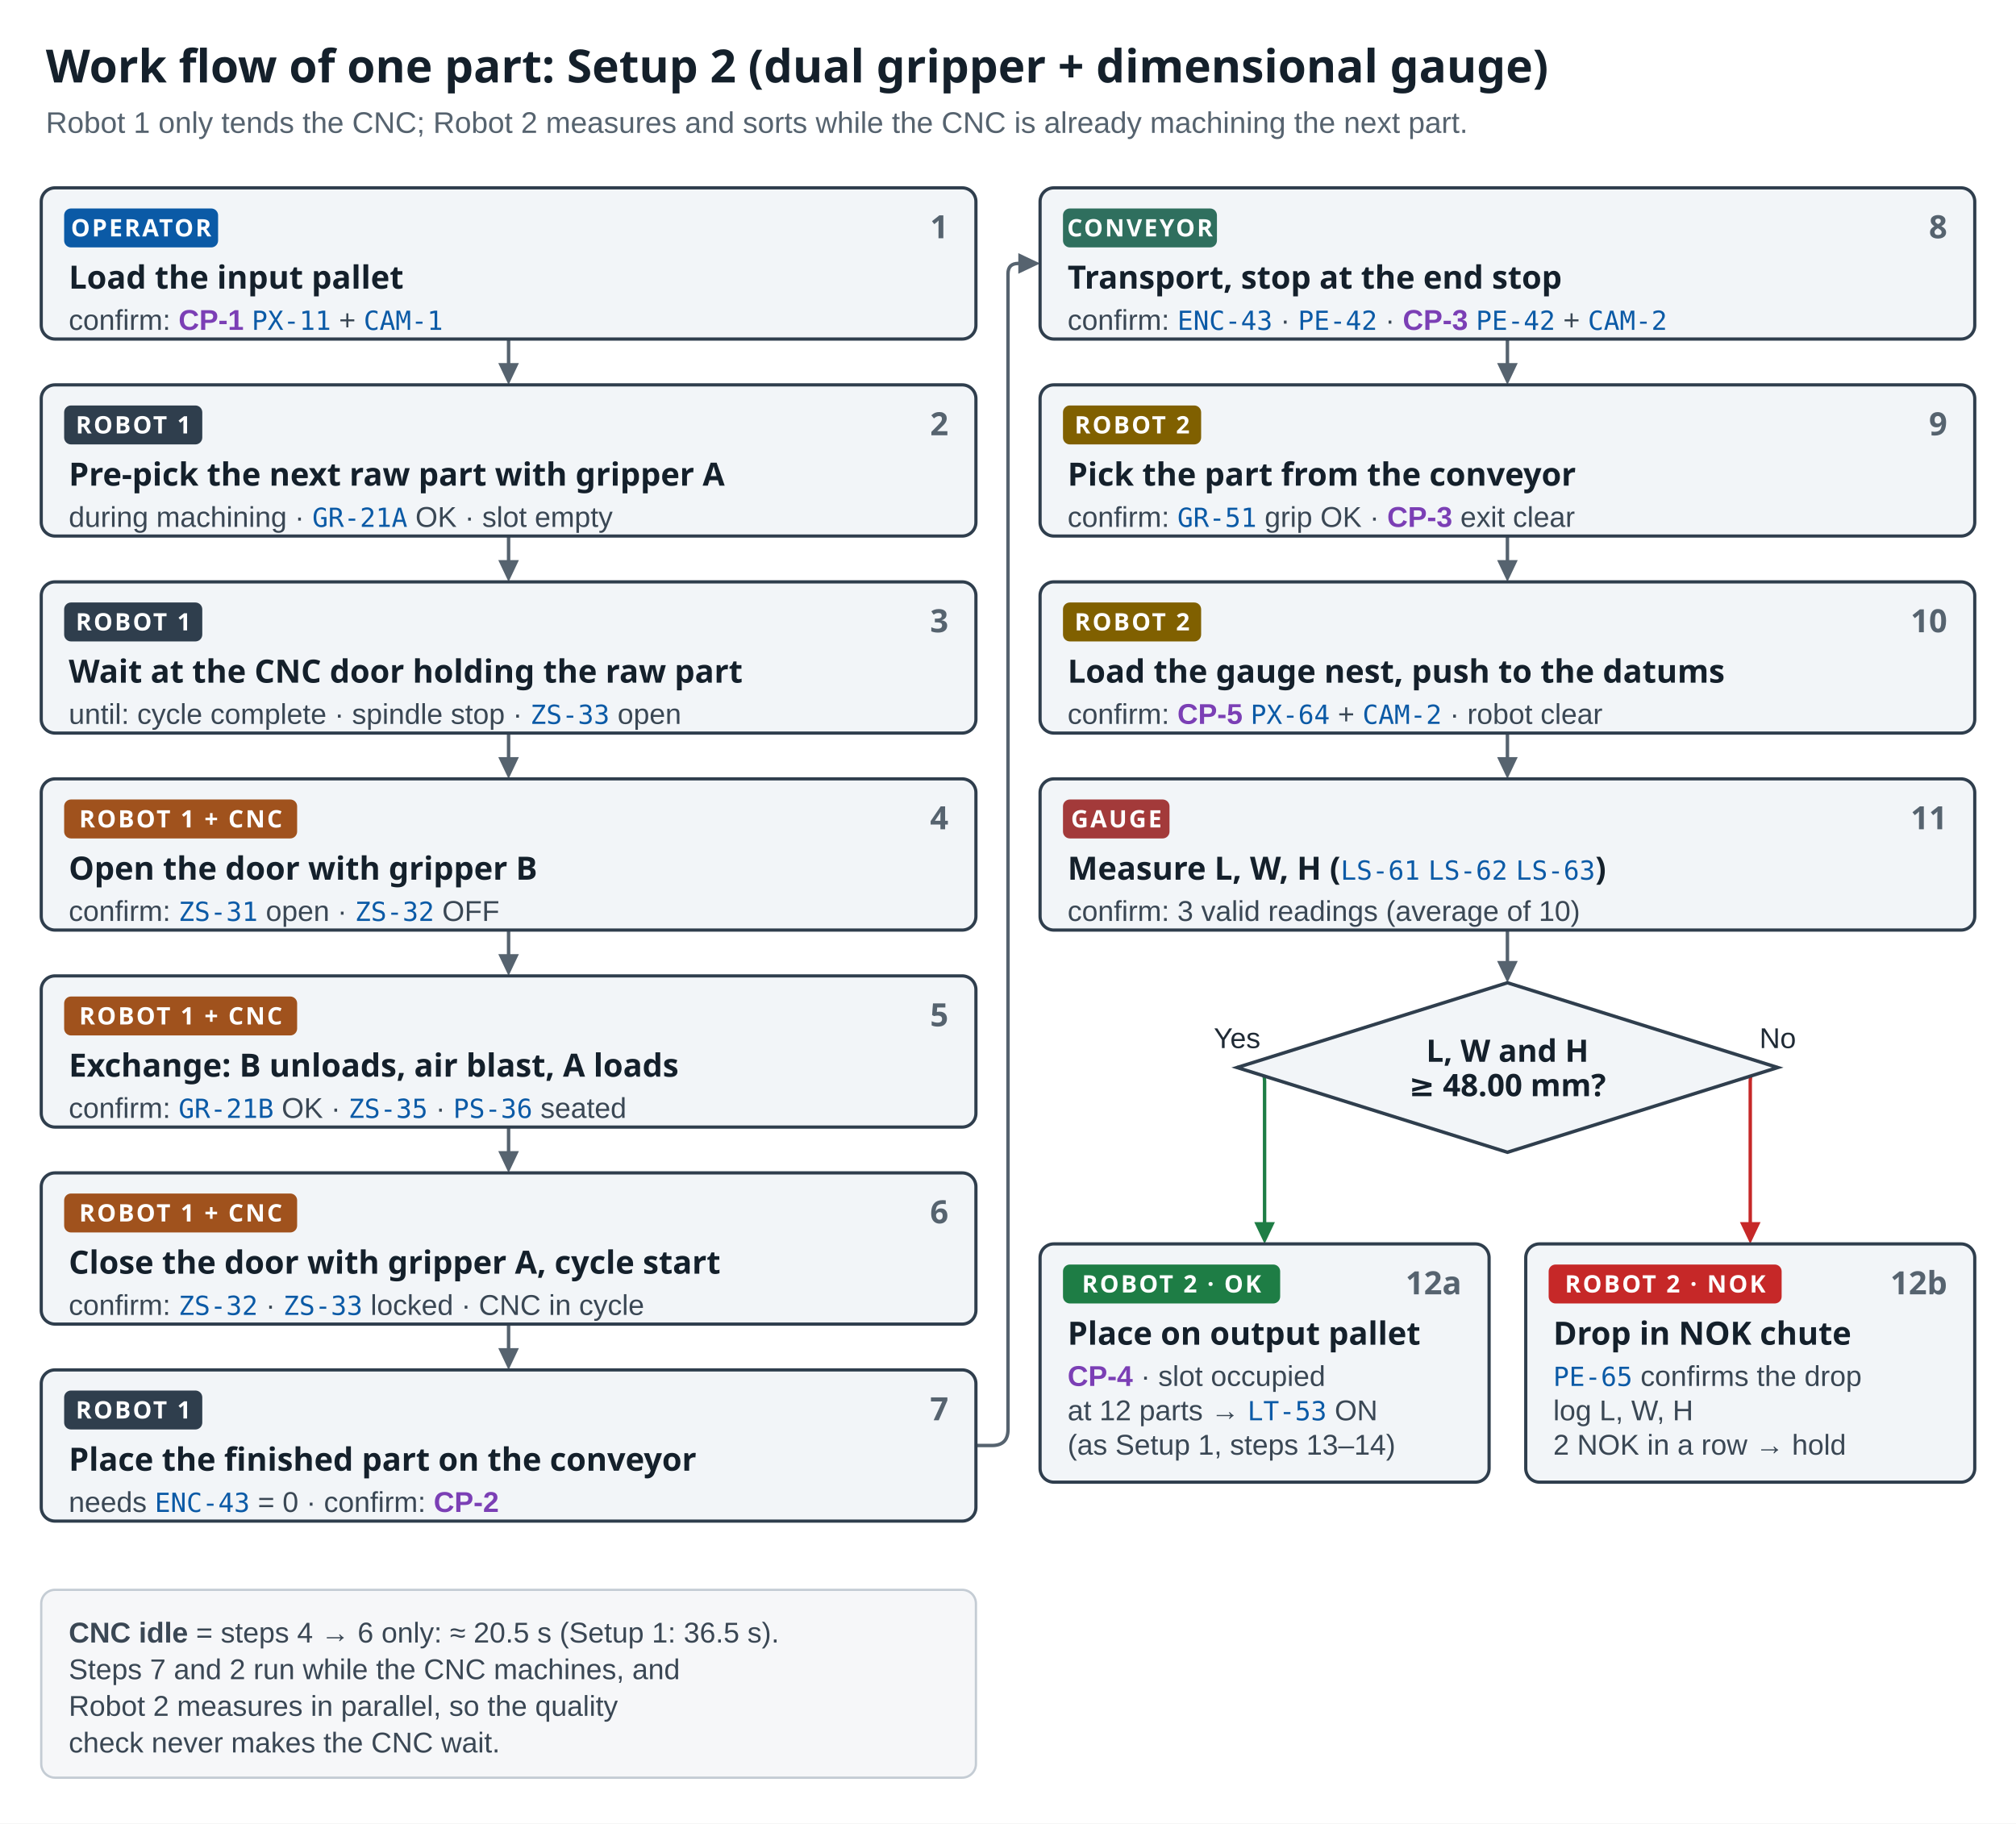
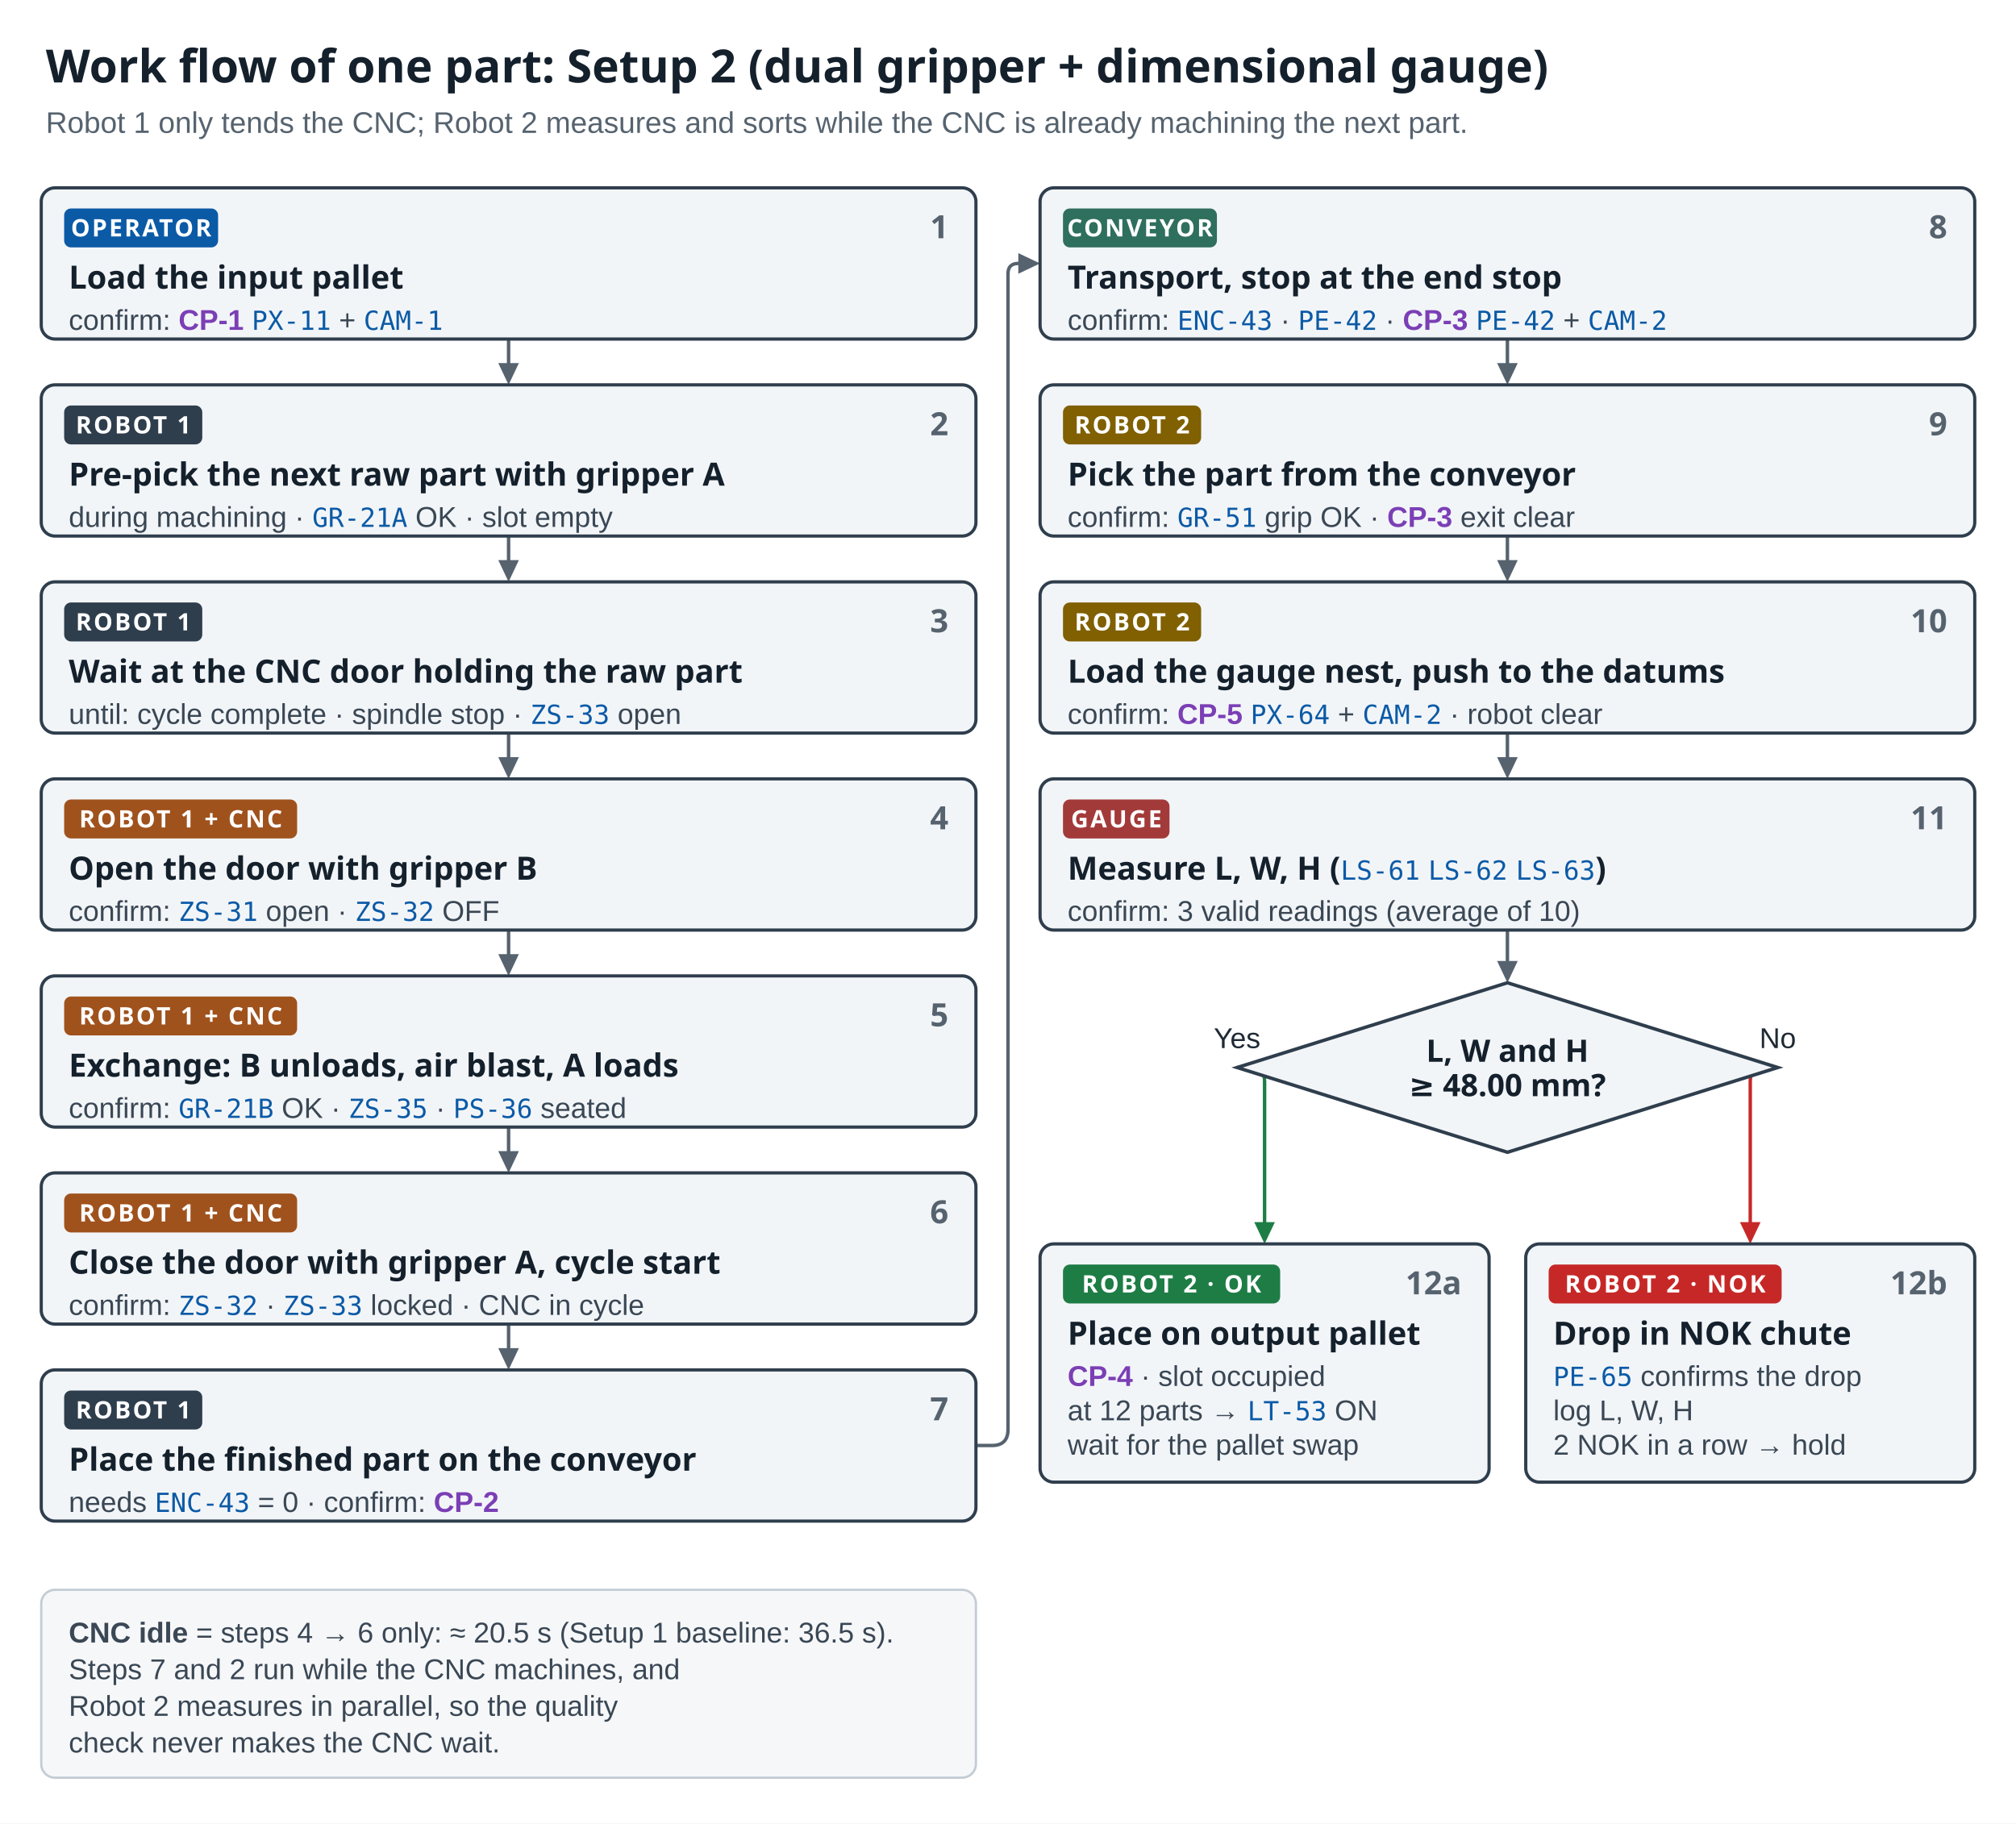
<svg xmlns="http://www.w3.org/2000/svg" class="dg-root" viewBox="0 0 880 796" width="880" height="796" font-family="'Barlow', 'Segoe UI', Arial, sans-serif" role="img" aria-label="Work flow of one part: Setup 2 (dual gripper + dimensional gauge)">
  <style>
.dg-root{font-family:'Barlow','Segoe UI',Arial,sans-serif}
.dg-bg{fill:var(--dg-bg,#ffffff)}
.dg-title{font-family:'Barlow Semi Condensed','Barlow','Segoe UI',sans-serif;font-weight:700;font-size:20px;fill:var(--dg-ink,#14202b)}
.dg-sub{font-size:13px;fill:var(--dg-muted,#56636f)}
.dg-st-rect{fill:var(--dg-st,#f2f5f8);stroke:var(--dg-line,#2f3e4d);stroke-width:1.5}
.dg-st-title{font-family:'Barlow Semi Condensed','Barlow','Segoe UI',sans-serif;font-weight:700;font-size:14.5px;fill:var(--dg-ink,#14202b);letter-spacing:.04em}
.dg-st-do{font-size:12.5px;fill:var(--dg-soft,#3a4754)}
.dg-st-chip{fill:var(--dg-line,#2f3e4d)}
.dg-st-chiptext{font-family:'IBM Plex Mono',Consolas,monospace;font-weight:600;font-size:11px;fill:var(--dg-chipink,#ffffff)}
.dg-tr{fill:none;stroke:var(--dg-arrow,#56636f);stroke-width:1.5}
.dg-head{fill:var(--dg-arrow,#56636f)}
.dg-dash{stroke-dasharray:5 4}
.dg-trk-fault .dg-tr{stroke:var(--dg-red,#c62828)} .dg-trk-fault .dg-head{fill:var(--dg-red,#c62828)}
.dg-trk-hold .dg-tr{stroke:var(--dg-amber,#b7791f)} .dg-trk-hold .dg-head{fill:var(--dg-amber,#b7791f)}
.dg-trk-ok .dg-tr{stroke:var(--dg-green,#1e7d45)} .dg-trk-ok .dg-head{fill:var(--dg-green,#1e7d45)}
.dg-guard{font-size:12.5px;fill:var(--dg-ink2,#1f2a35)}
.dg-halo{paint-order:stroke;stroke:var(--dg-bg,#ffffff);stroke-width:5px;stroke-linejoin:round}
.dg-tag{font-family:'IBM Plex Mono',Consolas,monospace;font-size:11.5px;font-weight:500;fill:var(--dg-blue,#0b5aa6)}
.dg-cp{font-weight:700;fill:var(--dg-cp,#7b3fb5)}
.dg-b{font-weight:700}
.dg-small{font-size:11.5px}
.dg-init{fill:var(--dg-line,#2f3e4d)}
.dg-k-wait .dg-st-rect{stroke-dasharray:5 3}
.dg-k-fault .dg-st-rect{fill:var(--dg-red-t,#fdeceb);stroke:var(--dg-red,#c62828)} .dg-k-fault .dg-st-chip{fill:var(--dg-red,#c62828)}
.dg-k-hold .dg-st-rect{fill:var(--dg-amber-t,#fff4de);stroke:var(--dg-amber,#b7791f)} .dg-k-hold .dg-st-chip{fill:var(--dg-amber,#b7791f)}
.dg-k-ok .dg-st-rect{fill:var(--dg-green-t,#e7f5ec);stroke:var(--dg-green,#1e7d45)} .dg-k-ok .dg-st-chip{fill:var(--dg-green,#1e7d45)}
.dg-k-warn .dg-st-rect{fill:var(--dg-amber-t,#fff4de);stroke:var(--dg-amber,#b7791f)} .dg-k-warn .dg-st-chip{fill:var(--dg-amber,#b7791f)}
.dg-k-stop .dg-st-rect{fill:var(--dg-red-t,#fdeceb);stroke:var(--dg-red,#c62828)} .dg-k-stop .dg-st-chip{fill:var(--dg-red,#c62828)}
.dg-k-op .dg-st-rect{fill:var(--dg-blue-t,#e6effa);stroke:var(--dg-blue,#0b5aa6)} .dg-k-op .dg-st-chip{fill:var(--dg-blue,#0b5aa6)}
.dg-k-check .dg-st-rect{fill:var(--dg-cp-t,#f3ecfa);stroke:var(--dg-cp,#7b3fb5)} .dg-k-check .dg-st-chip{fill:var(--dg-cp,#7b3fb5)}
.dg-band{stroke:none}
.dg-band-idle{fill:var(--dg-amber-b,#fff5e0)} .dg-band-run{fill:var(--dg-blue-b,#e9f1fb)}
.dg-band-stop{fill:var(--dg-green-b,#eaf6ee)} .dg-band-move{fill:var(--dg-gray-b,#eef1f4)}
.dg-band-label{font-family:'Barlow Semi Condensed','Barlow',sans-serif;font-weight:700;font-size:11.5px;letter-spacing:.08em;fill:var(--dg-muted,#56636f)}
.dg-band-label.idle{fill:var(--dg-amber-d,#9a6212)} .dg-band-label.run{fill:var(--dg-blue,#0b5aa6)} .dg-band-label.stop{fill:var(--dg-green,#1e7d45)}
.dg-note-rect{fill:var(--dg-note,#f6f7f9);stroke:var(--dg-rule,#c4ccd4);stroke-width:1}
.dg-note{font-size:12.5px;fill:var(--dg-soft,#3a4754)}
.dg-choice{fill:var(--dg-st,#f2f5f8);stroke:var(--dg-line,#2f3e4d);stroke-width:1.5}
.dg-choice-t{font-family:'Barlow Semi Condensed','Barlow',sans-serif;font-weight:700;font-size:13.5px;fill:var(--dg-ink,#14202b)}
.dg-node{fill:var(--dg-st,#f2f5f8);stroke:var(--dg-line,#2f3e4d);stroke-width:1.4}
.dg-node.ok{fill:var(--dg-green-t,#e7f5ec);stroke:var(--dg-green,#1e7d45)}
.dg-node.warn{fill:var(--dg-amber-t,#fff4de);stroke:var(--dg-amber,#b7791f)}
.dg-node.stop{fill:var(--dg-red-t,#fdeceb);stroke:var(--dg-red,#c62828)}
.dg-node.check{fill:var(--dg-cp-t,#f3ecfa);stroke:var(--dg-cp,#7b3fb5)}
.dg-node.op{fill:var(--dg-blue-t,#e6effa);stroke:var(--dg-blue,#0b5aa6)}
.dg-node-t{font-family:'Barlow Semi Condensed','Barlow',sans-serif;font-weight:700;font-size:14px;fill:var(--dg-ink,#14202b)}
.dg-node-s{font-size:12.5px;fill:var(--dg-soft,#3a4754)}
.dg-owner{font-family:'Barlow Semi Condensed','Barlow',sans-serif;font-weight:700;font-size:10.5px;letter-spacing:.08em;fill:#ffffff}
.dg-owner-r{fill:#2f3e4d}
.dg-owner-r.op,.dg-owner-r.light{fill:#0b5aa6} .dg-owner-r.cnc{fill:#a0521d} .dg-owner-r.conv{fill:#2f6f5e} .dg-owner-r.r2{fill:#806000}
.dg-owner-r.cam{fill:#7b3fb5} .dg-owner-r.gauge{fill:#a33a3a} .dg-owner-r.ok{fill:#1e7d45} .dg-owner-r.nok{fill:#c62828}
.dg-conn{fill:var(--dg-bg,#ffffff);stroke:var(--dg-line,#2f3e4d);stroke-width:1.5}
.dg-conn-t{font-family:'Barlow Semi Condensed','Barlow',sans-serif;font-weight:700;font-size:13px;fill:var(--dg-ink,#14202b)}
.dg-num{font-family:'Barlow Semi Condensed','Barlow',sans-serif;font-weight:700;font-size:14px;fill:var(--dg-muted,#56636f)}
.dg-active .dg-st-rect,.dg-active .dg-node,.dg-active .dg-choice{stroke:var(--dg-active,#0a66e8);stroke-width:3.2;fill:var(--dg-active-t,#dde9fc)}
.dg-active .dg-st-chip{fill:var(--dg-active,#0a66e8)}
.dg-flash .dg-tr{stroke:var(--dg-active,#0a66e8);stroke-width:3} .dg-flash .dg-head{fill:var(--dg-active,#0a66e8)}
/* layout drawing */
.ly-fence{fill:none;stroke:var(--dg-rule,#aab4be);stroke-width:1.3;stroke-dasharray:2 5}
.ly-aisle{font-family:'Barlow Semi Condensed','Barlow',sans-serif;font-weight:700;font-size:11px;letter-spacing:.14em;fill:var(--dg-muted,#56636f)}
.ly-mach{fill:var(--ly-mach,#dfe5ea);stroke:var(--dg-line,#2f3e4d);stroke-width:1.6}
.ly-mach-in{fill:var(--ly-mach-in,#eef2f5);stroke:var(--ly-rule2,#9aa6b1);stroke-width:1}
.ly-pallet{fill:var(--ly-pallet,#e9dcc6);stroke:var(--ly-pallet-s,#8a6d3b);stroke-width:1.5}
.ly-slot{fill:none;stroke:var(--ly-slot,#b39a6e);stroke-width:.9;stroke-dasharray:2 2}
.ly-part{fill:var(--ly-raw,#a9b2ba);stroke:var(--ly-raw-s,#56626c);stroke-width:1.1}
.ly-part.fin{fill:var(--ly-fin,#dfe8f0);stroke:var(--ly-fin-s,#43698c)}
.ly-part.nok{stroke:var(--dg-red,#c62828);stroke-width:2.2}
.ly-pocket{fill:none;stroke:var(--ly-fin-s,#43698c);stroke-width:.9}
.ly-belt{fill:var(--ly-belt,#39414a)}
.ly-frame{fill:var(--ly-frame,#8d98a3)}
.ly-roller{stroke:var(--ly-roller,#5b646d);stroke-width:1.1}
.ly-stop{fill:var(--dg-red,#c62828)}
.ly-robot{fill:var(--ly-robot,#2c4a66);stroke:var(--ly-robot-s,#15283a);stroke-width:1.5}
.ly-robot-t{font-family:'Barlow Semi Condensed','Barlow',sans-serif;font-weight:700;font-size:11.5px;fill:#ffffff;letter-spacing:.04em}
.ly-link{stroke:var(--ly-link,#5f7d99);stroke-width:13;stroke-linecap:round;fill:none}
.ly-link2{stroke:var(--ly-link2,#7f9ab3);stroke-width:10;stroke-linecap:round;fill:none}
.ly-joint{fill:var(--ly-joint,#243a52)}
.ly-finger{stroke:var(--ly-joint,#243a52);stroke-width:3.2;stroke-linecap:round}
.ly-door{fill:var(--ly-door,#6f8193);stroke:var(--dg-line,#2f3e4d);stroke-width:1}
.ly-track{stroke:var(--ly-rule2,#9aa6b1);stroke-width:1.1;stroke-dasharray:3 3}
.ly-handle{fill:var(--dg-line,#2f3e4d)}
.ly-label{font-family:'Barlow Semi Condensed','Barlow',sans-serif;font-weight:700;font-size:14px;fill:var(--dg-ink,#14202b);letter-spacing:.05em}
.ly-sub{font-size:11.5px;fill:var(--dg-soft,#3a4754)}
.ly-tag{font-family:'IBM Plex Mono',Consolas,monospace;font-size:11px;font-weight:600;fill:var(--dg-blue,#0b5aa6)}
.ly-tag.cam{fill:var(--dg-cp,#7b3fb5)} .ly-tag.saf{fill:var(--ly-safety,#946c00)}
.ly-sens{fill:var(--dg-bg,#ffffff);stroke:var(--dg-blue,#0b5aa6);stroke-width:1.6}
.ly-sens.safety{stroke:var(--ly-safety,#c79400)}
.ly-led{fill:var(--ly-led-off,#c3cad1)}
.ly-led.on{fill:var(--ly-led-on,#1ea453)}
.ly-led.bad{fill:var(--dg-red,#d32f2f)}
.ly-beam{stroke:var(--ly-beam,#d33b3b);stroke-width:1.1;stroke-dasharray:2 3;opacity:.8}
.ly-fov{fill:var(--ly-fov,rgba(123,63,181,.045));stroke:var(--dg-cp,#7b3fb5);stroke-width:1.3;stroke-dasharray:7 4}
.ly-roi{fill:none;stroke:var(--dg-cp,#7b3fb5);stroke-width:1.1;stroke-dasharray:2 2}
.ly-roi-t{font-family:'IBM Plex Mono',Consolas,monospace;font-size:10px;font-weight:600;fill:var(--dg-cp,#7b3fb5)}
.ly-roi-t.on-belt{fill:#d9c5f5}
.ly-cam{fill:var(--dg-cp,#7b3fb5)}
.ly-nok{fill:var(--ly-nok,#fbe3e1);stroke:var(--dg-red,#c62828);stroke-width:1.6}
.ly-nok-h{stroke:var(--dg-red,#c62828);stroke-width:.9;opacity:.35}
.ly-gauge{fill:var(--ly-gauge,#e9eef3);stroke:var(--dg-line,#2f3e4d);stroke-width:1.5}
.ly-datum{fill:var(--dg-line,#2f3e4d)}
.ly-laser{fill:var(--dg-red,#c62828)}
.ly-cab{fill:var(--ly-mach,#dfe5ea);stroke:var(--dg-line,#2f3e4d);stroke-width:1.3}
.ly-lamp-r{fill:#d32f2f} .ly-lamp-a{fill:#f2a900} .ly-lamp-g{fill:#1e9e52} .ly-lamp-b{fill:#1565c0}
.ly-lamp-off{opacity:.2}
.ly-scan{fill:var(--ly-scan,rgba(199,148,0,.09));stroke:var(--ly-safety,#c79400);stroke-width:1.1;stroke-dasharray:3 3}
.ly-flow{fill:none;stroke:#ffffff;stroke-width:1.8;opacity:.75}
.ly-note{font-size:11.5px;font-style:italic;fill:var(--dg-muted,#56636f)}
.ly-legend{font-size:12px;fill:var(--dg-soft,#3a4754)}
/* timing chart */
.gt-grid{stroke:var(--dg-rule,#d5dbe1);stroke-width:1}
.gt-axis{font-size:11.5px;fill:var(--dg-muted,#56636f)}
.gt-row{font-family:'Barlow Semi Condensed','Barlow',sans-serif;font-weight:700;font-size:13.5px;fill:var(--dg-ink,#14202b)}
.gt-bar-t{font-size:11.5px;fill:#ffffff;font-weight:600}
.gt-bar-t.dark{fill:var(--dg-ink,#14202b)}
.gt-mach{fill:#3f73b5} .gt-idle{fill:#e3a21a} .gt-door{fill:#2f3e4d} .gt-move{fill:#7d8b98} .gt-wait{fill:var(--dg-gray-b,#eef1f4);stroke:var(--dg-rule,#c4ccd4)} .gt-belt{fill:#2f6f5e} .gt-gauge{fill:#a33a3a}
.gt-kpi{font-family:'Barlow Semi Condensed','Barlow',sans-serif;font-weight:700;font-size:15px;fill:var(--dg-ink,#14202b)}
.gt-break{fill:var(--dg-bg,#ffffff);stroke:var(--dg-muted,#56636f);stroke-width:1.2}
.pill-t{font-family:'IBM Plex Mono',Consolas,monospace;font-size:10.5px;font-weight:600}
</style>
  <rect class="dg-bg" x="0" y="0" width="880" height="796" />
  <text class="dg-title" x="20" y="36">Work flow of one part: Setup 2 (dual gripper + dimensional gauge)</text>
  <text class="dg-sub" x="20" y="58">Robot 1 only tends the CNC; Robot 2 measures and sorts while the CNC is already machining the next part.</text>
  <g class="dg-trg">
    <path class="dg-tr" d="M222 148 L222 163" />
    <polygon class="dg-head" points="222,168 226.5,158.5 217.5,158.5" />
  </g>
  <g class="dg-trg">
    <path class="dg-tr" d="M222 234 L222 249" />
    <polygon class="dg-head" points="222,254 226.5,244.5 217.5,244.5" />
  </g>
  <g class="dg-trg">
    <path class="dg-tr" d="M222 320 L222 335" />
    <polygon class="dg-head" points="222,340 226.5,330.5 217.5,330.5" />
  </g>
  <g class="dg-trg">
    <path class="dg-tr" d="M222 406 L222 421" />
    <polygon class="dg-head" points="222,426 226.5,416.5 217.5,416.5" />
  </g>
  <g class="dg-trg">
    <path class="dg-tr" d="M222 492 L222 507" />
    <polygon class="dg-head" points="222,512 226.5,502.5 217.5,502.5" />
  </g>
  <g class="dg-trg">
    <path class="dg-tr" d="M222 578 L222 593" />
    <polygon class="dg-head" points="222,598 226.5,588.5 217.5,588.5" />
  </g>
  <g class="dg-trg">
    <path class="dg-tr" d="M658 148 L658 163" />
    <polygon class="dg-head" points="658,168 662.5,158.5 653.5,158.5" />
  </g>
  <g class="dg-trg">
    <path class="dg-tr" d="M658 234 L658 249" />
    <polygon class="dg-head" points="658,254 662.5,244.5 653.5,244.5" />
  </g>
  <g class="dg-trg">
    <path class="dg-tr" d="M658 320 L658 335" />
    <polygon class="dg-head" points="658,340 662.5,330.5 653.5,330.5" />
  </g>
  <g class="dg-trg">
    <path class="dg-tr" d="M426 631 L433 631 Q440 631 440 624 L440 119.5 Q440 115 444.5 115 L449 115" />
    <polygon class="dg-head" points="454,115 444.5,110.5 444.5,119.5" />
  </g>
  <g class="dg-trg">
    <path class="dg-tr" d="M658 406 L658 424" />
    <polygon class="dg-head" points="658,429 662.5,419.5 653.5,419.5" />
  </g>
  <g class="dg-trg dg-trk-ok">
    <path class="dg-tr" d="M540 466 L546 466 Q552 466 552 472 L552 538" />
    <polygon class="dg-head" points="552,543 556.5,533.5 547.5,533.5" />
  </g>
  <g class="dg-trg dg-trk-fault">
    <path class="dg-tr" d="M776 466 L770 466 Q764 466 764 472 L764 538" />
    <polygon class="dg-head" points="764,543 768.5,533.5 759.5,533.5" />
  </g>
  <g class="dg-nodeg" data-state="G1">
    <rect class="dg-node " x="18" y="82" width="408" height="66" rx="6" />
    <rect class="dg-owner-r op" x="28" y="91" width="67.2" height="17" rx="3" />
    <text class="dg-owner" x="61.6" y="103.2" text-anchor="middle">OPERATOR</text>
    <text class="dg-num" x="414" y="104" text-anchor="end">1</text>
    <text class="dg-node-t" x="30" y="126">Load the input pallet</text>
    <text class="dg-node-s" x="30" y="144">confirm: <tspan class="dg-cp">CP-1</tspan>
      <tspan class="dg-tag">PX-11</tspan> + <tspan class="dg-tag">CAM-1</tspan>
    </text>
  </g>
  <g class="dg-nodeg" data-state="G2">
    <rect class="dg-node " x="18" y="168" width="408" height="66" rx="6" />
    <rect class="dg-owner-r " x="28" y="177" width="60.3" height="17" rx="3" />
    <text class="dg-owner" x="58.2" y="189.2" text-anchor="middle">ROBOT 1</text>
    <text class="dg-num" x="414" y="190" text-anchor="end">2</text>
    <text class="dg-node-t" x="30" y="212">Pre-pick the next raw part with gripper A</text>
    <text class="dg-node-s" x="30" y="230">during machining · <tspan class="dg-tag">GR-21A</tspan> OK · slot empty</text>
  </g>
  <g class="dg-nodeg" data-state="G3">
    <rect class="dg-node " x="18" y="254" width="408" height="66" rx="6" />
    <rect class="dg-owner-r " x="28" y="263" width="60.3" height="17" rx="3" />
    <text class="dg-owner" x="58.2" y="275.2" text-anchor="middle">ROBOT 1</text>
    <text class="dg-num" x="414" y="276" text-anchor="end">3</text>
    <text class="dg-node-t" x="30" y="298">Wait at the CNC door holding the raw part</text>
    <text class="dg-node-s" x="30" y="316">until: cycle complete · spindle stop · <tspan class="dg-tag">ZS-33</tspan> open</text>
  </g>
  <g class="dg-nodeg" data-state="G4">
    <rect class="dg-node " x="18" y="340" width="408" height="66" rx="6" />
    <rect class="dg-owner-r cnc" x="28" y="349" width="101.7" height="17" rx="3" />
    <text class="dg-owner" x="78.9" y="361.2" text-anchor="middle">ROBOT 1 + CNC</text>
    <text class="dg-num" x="414" y="362" text-anchor="end">4</text>
    <text class="dg-node-t" x="30" y="384">Open the door with gripper B</text>
    <text class="dg-node-s" x="30" y="402">confirm: <tspan class="dg-tag">ZS-31</tspan> open · <tspan class="dg-tag">ZS-32</tspan> OFF</text>
  </g>
  <g class="dg-nodeg" data-state="G5">
    <rect class="dg-node " x="18" y="426" width="408" height="66" rx="6" />
    <rect class="dg-owner-r cnc" x="28" y="435" width="101.7" height="17" rx="3" />
    <text class="dg-owner" x="78.9" y="447.2" text-anchor="middle">ROBOT 1 + CNC</text>
    <text class="dg-num" x="414" y="448" text-anchor="end">5</text>
    <text class="dg-node-t" x="30" y="470">Exchange: B unloads, air blast, A loads</text>
    <text class="dg-node-s" x="30" y="488">confirm: <tspan class="dg-tag">GR-21B</tspan> OK · <tspan class="dg-tag">ZS-35</tspan> · <tspan class="dg-tag">PS-36</tspan> seated</text>
  </g>
  <g class="dg-nodeg" data-state="G6">
    <rect class="dg-node " x="18" y="512" width="408" height="66" rx="6" />
    <rect class="dg-owner-r cnc" x="28" y="521" width="101.7" height="17" rx="3" />
    <text class="dg-owner" x="78.9" y="533.2" text-anchor="middle">ROBOT 1 + CNC</text>
    <text class="dg-num" x="414" y="534" text-anchor="end">6</text>
    <text class="dg-node-t" x="30" y="556">Close the door with gripper A, cycle start</text>
    <text class="dg-node-s" x="30" y="574">confirm: <tspan class="dg-tag">ZS-32</tspan> · <tspan class="dg-tag">ZS-33</tspan> locked · CNC in cycle</text>
  </g>
  <g class="dg-nodeg" data-state="G7">
    <rect class="dg-node " x="18" y="598" width="408" height="66" rx="6" />
    <rect class="dg-owner-r " x="28" y="607" width="60.3" height="17" rx="3" />
    <text class="dg-owner" x="58.2" y="619.2" text-anchor="middle">ROBOT 1</text>
    <text class="dg-num" x="414" y="620" text-anchor="end">7</text>
    <text class="dg-node-t" x="30" y="642">Place the finished part on the conveyor</text>
    <text class="dg-node-s" x="30" y="660">needs <tspan class="dg-tag">ENC-43</tspan> = 0 · confirm: <tspan class="dg-cp">CP-2</tspan>
    </text>
  </g>
  <g class="dg-nodeg" data-state="G8">
    <rect class="dg-node " x="454" y="82" width="408" height="66" rx="6" />
    <rect class="dg-owner-r conv" x="464" y="91" width="67.2" height="17" rx="3" />
    <text class="dg-owner" x="497.6" y="103.2" text-anchor="middle">CONVEYOR</text>
    <text class="dg-num" x="850" y="104" text-anchor="end">8</text>
    <text class="dg-node-t" x="466" y="126">Transport, stop at the end stop</text>
    <text class="dg-node-s" x="466" y="144">confirm: <tspan class="dg-tag">ENC-43</tspan> · <tspan class="dg-tag">PE-42</tspan> · <tspan class="dg-cp">CP-3</tspan>
      <tspan class="dg-tag">PE-42</tspan> + <tspan class="dg-tag">CAM-2</tspan>
    </text>
  </g>
  <g class="dg-nodeg" data-state="G9">
    <rect class="dg-node " x="454" y="168" width="408" height="66" rx="6" />
    <rect class="dg-owner-r r2" x="464" y="177" width="60.3" height="17" rx="3" />
    <text class="dg-owner" x="494.2" y="189.2" text-anchor="middle">ROBOT 2</text>
    <text class="dg-num" x="850" y="190" text-anchor="end">9</text>
    <text class="dg-node-t" x="466" y="212">Pick the part from the conveyor</text>
    <text class="dg-node-s" x="466" y="230">confirm: <tspan class="dg-tag">GR-51</tspan> grip OK · <tspan class="dg-cp">CP-3</tspan> exit clear</text>
  </g>
  <g class="dg-nodeg" data-state="G10">
    <rect class="dg-node " x="454" y="254" width="408" height="66" rx="6" />
    <rect class="dg-owner-r r2" x="464" y="263" width="60.3" height="17" rx="3" />
    <text class="dg-owner" x="494.2" y="275.2" text-anchor="middle">ROBOT 2</text>
    <text class="dg-num" x="850" y="276" text-anchor="end">10</text>
    <text class="dg-node-t" x="466" y="298">Load the gauge nest, push to the datums</text>
    <text class="dg-node-s" x="466" y="316">confirm: <tspan class="dg-cp">CP-5</tspan>
      <tspan class="dg-tag">PX-64</tspan> + <tspan class="dg-tag">CAM-2</tspan> · robot clear</text>
  </g>
  <g class="dg-nodeg" data-state="G11">
    <rect class="dg-node " x="454" y="340" width="408" height="66" rx="6" />
    <rect class="dg-owner-r gauge" x="464" y="349" width="46.5" height="17" rx="3" />
    <text class="dg-owner" x="487.3" y="361.2" text-anchor="middle">GAUGE</text>
    <text class="dg-num" x="850" y="362" text-anchor="end">11</text>
    <text class="dg-node-t" x="466" y="384">Measure L, W, H (<tspan class="dg-tag">LS-61</tspan>
      <tspan class="dg-tag">LS-62</tspan>
      <tspan class="dg-tag">LS-63</tspan>)</text>
    <text class="dg-node-s" x="466" y="402">confirm: 3 valid readings (average of 10)</text>
  </g>
  <g class="dg-choiceg" data-state="Q">
    <polygon class="dg-choice" points="658,429 776,466 658,503 540,466" />
    <text class="dg-choice-t" x="658" y="463.5" text-anchor="middle">L, W and H</text>
    <text class="dg-choice-t" x="658" y="478.5" text-anchor="middle">≥ 48.00 mm?</text>
  </g>
  <g class="dg-nodeg" data-state="G12">
    <rect class="dg-node " x="454" y="543" width="196" height="104" rx="6" />
    <rect class="dg-owner-r ok" x="464" y="552" width="94.8" height="17" rx="3" />
    <text class="dg-owner" x="511.4" y="564.2" text-anchor="middle">ROBOT 2 · OK</text>
    <text class="dg-num" x="638" y="565" text-anchor="end">12a</text>
    <text class="dg-node-t" x="466" y="587">Place on output pallet</text>
    <text class="dg-node-s" x="466" y="605">
      <tspan class="dg-cp">CP-4</tspan> · slot occupied</text>
    <text class="dg-node-s" x="466" y="620">at 12 parts → <tspan class="dg-tag">LT-53</tspan> ON</text>
-     <text class="dg-node-s" x="466" y="635">(as Setup 1, steps 13–14)</text>
+     <text class="dg-node-s" x="466" y="635">wait for the pallet swap</text>
  </g>
  <g class="dg-nodeg" data-state="G13">
    <rect class="dg-node " x="666" y="543" width="196" height="104" rx="6" />
    <rect class="dg-owner-r nok" x="676" y="552" width="101.7" height="17" rx="3" />
    <text class="dg-owner" x="726.9" y="564.2" text-anchor="middle">ROBOT 2 · NOK</text>
    <text class="dg-num" x="850" y="565" text-anchor="end">12b</text>
    <text class="dg-node-t" x="678" y="587">Drop in NOK chute</text>
    <text class="dg-node-s" x="678" y="605">
      <tspan class="dg-tag">PE-65</tspan> confirms the drop</text>
    <text class="dg-node-s" x="678" y="620">log L, W, H</text>
    <text class="dg-node-s" x="678" y="635">2 NOK in a row → hold</text>
  </g>
  <rect class="dg-note-rect" x="18" y="694" width="408" height="82" rx="6" />
  <text class="dg-note" x="30" y="717">
-     <tspan class="dg-b">CNC idle</tspan> = steps 4 → 6 only: ≈ 20.5 s (Setup 1: 36.5 s).</text>
+     <tspan class="dg-b">CNC idle</tspan> = steps 4 → 6 only: ≈ 20.5 s (Setup 1 baseline: 36.5 s).</text>
  <text class="dg-note" x="30" y="733">Steps 7 and 2 run while the CNC machines, and</text>
  <text class="dg-note" x="30" y="749">Robot 2 measures in parallel, so the quality</text>
  <text class="dg-note" x="30" y="765">check never makes the CNC wait.</text>
  <text class="dg-guard dg-halo" x="540" y="457.5" text-anchor="middle">
    <tspan x="540">Yes</tspan>
  </text>
  <text class="dg-guard dg-halo" x="776" y="457.5" text-anchor="middle">
    <tspan x="776">No</tspan>
  </text>
</svg>
